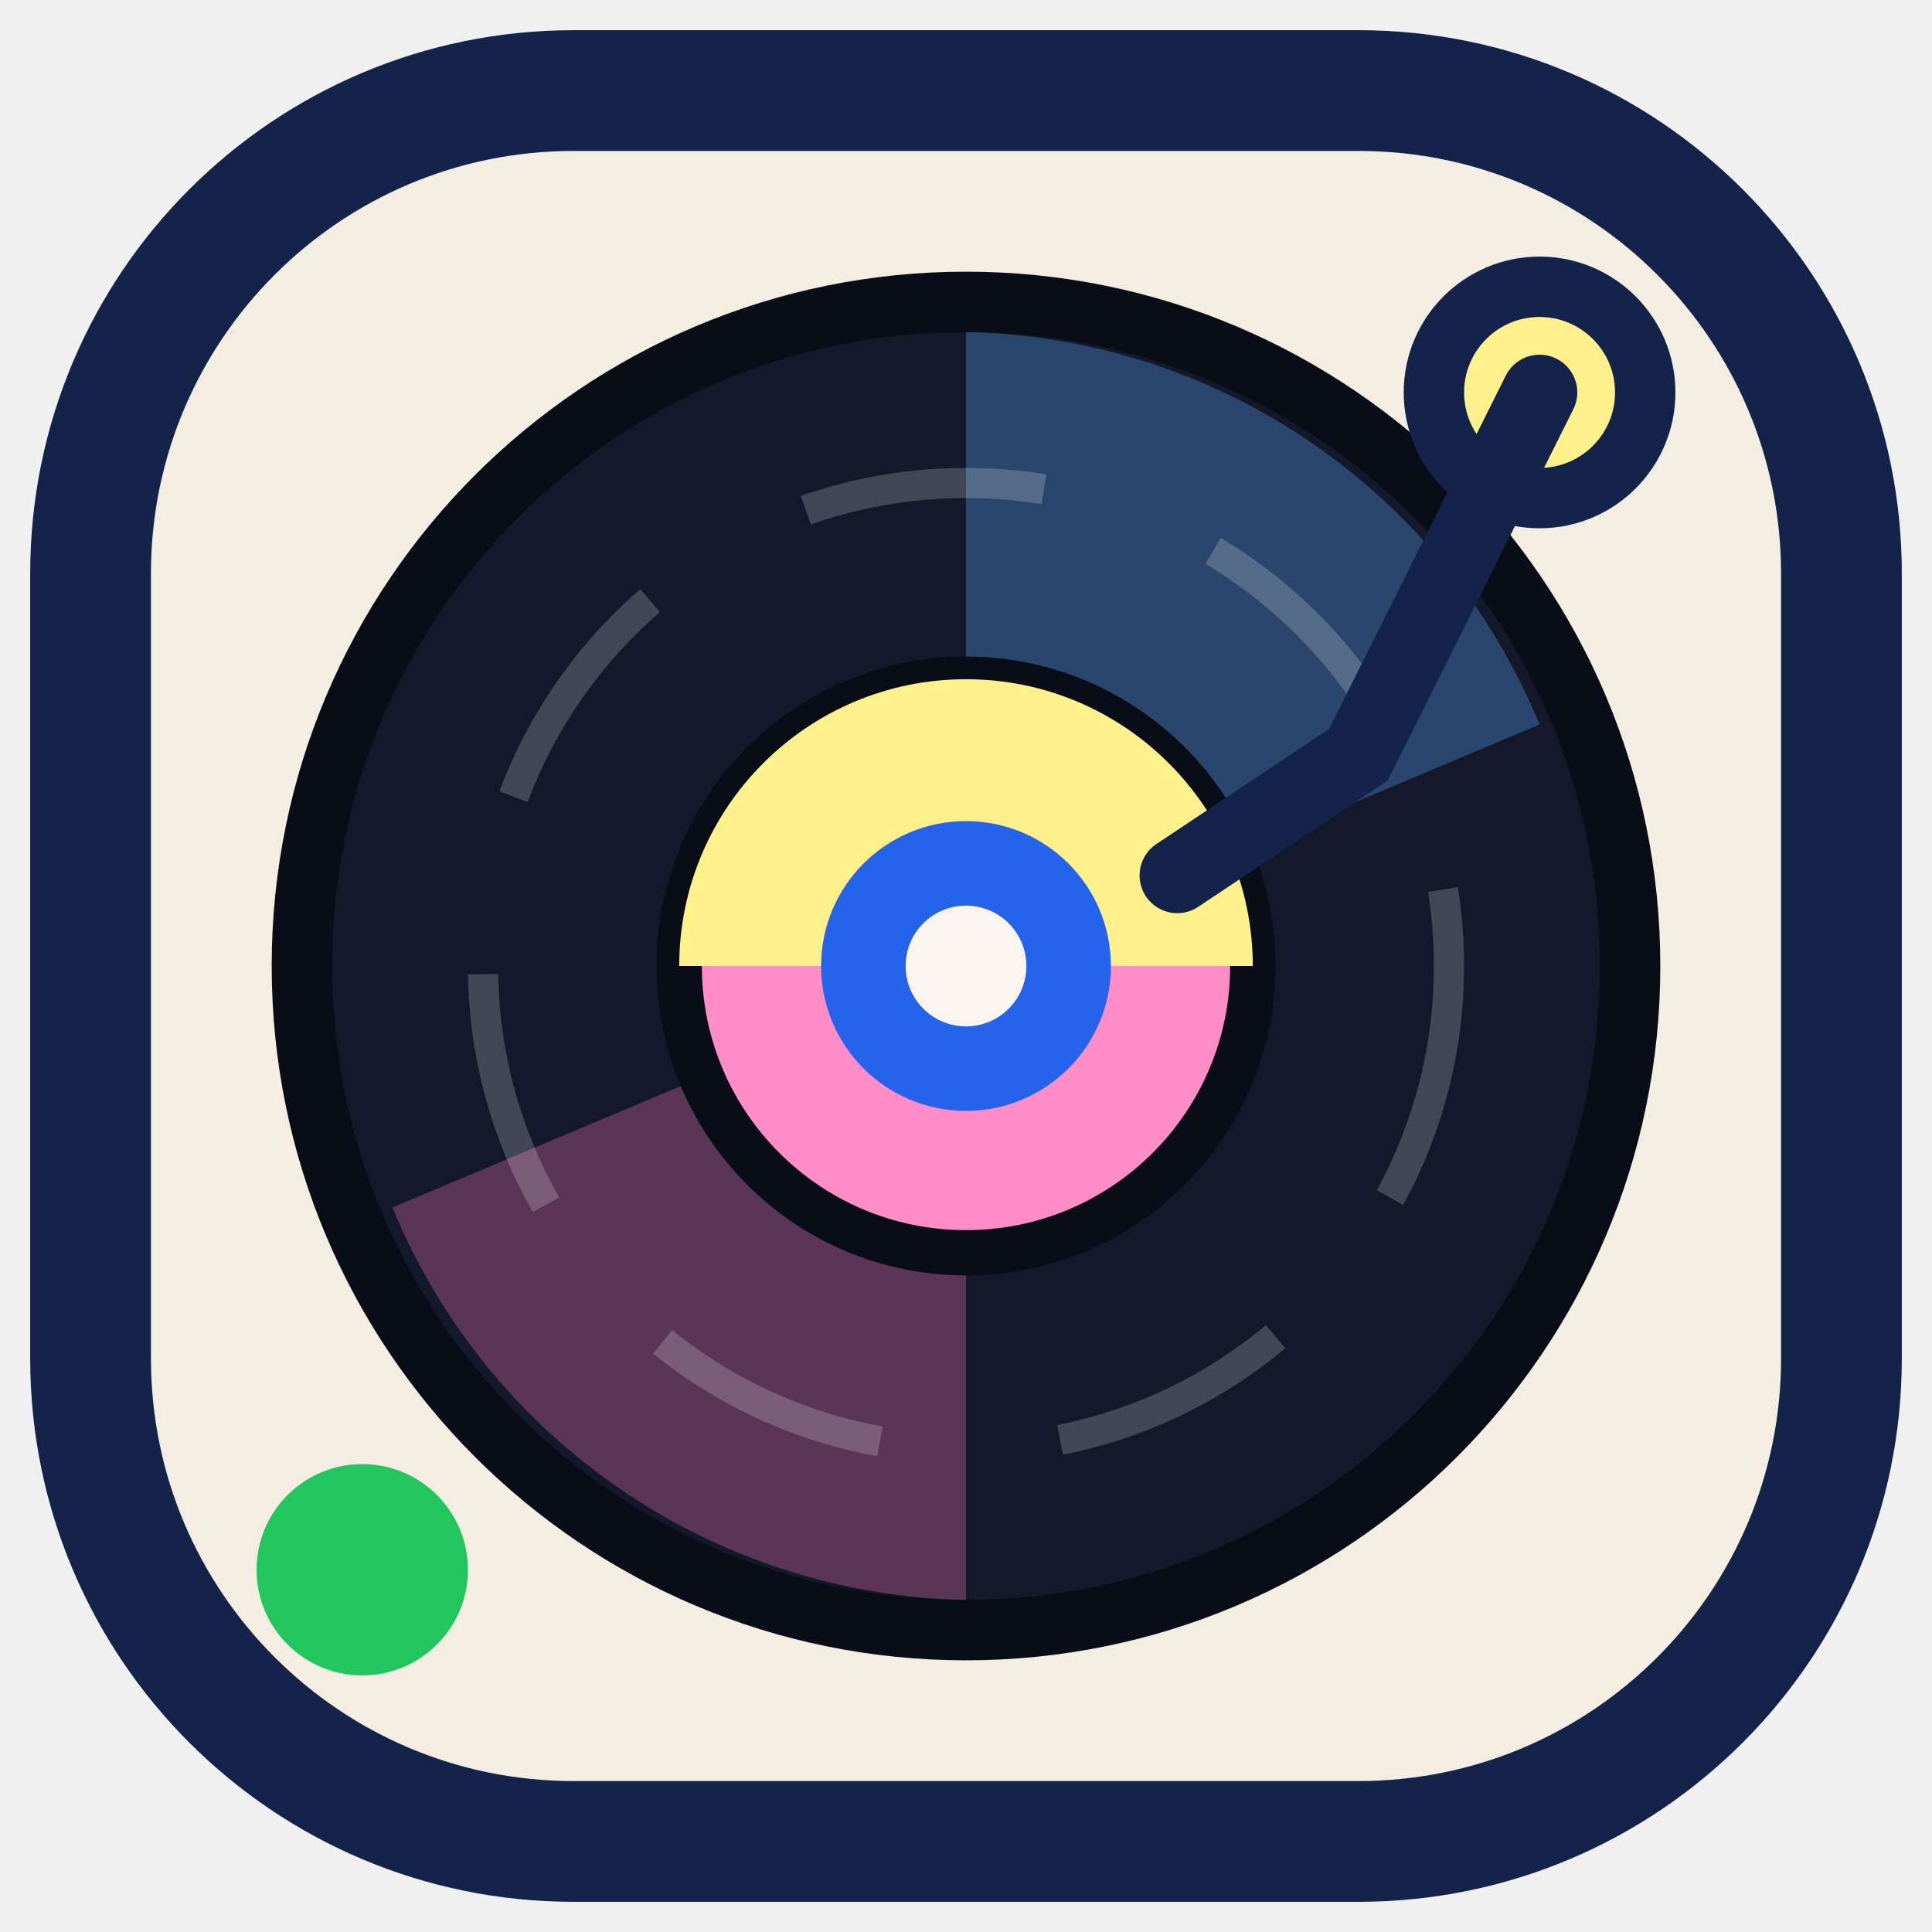
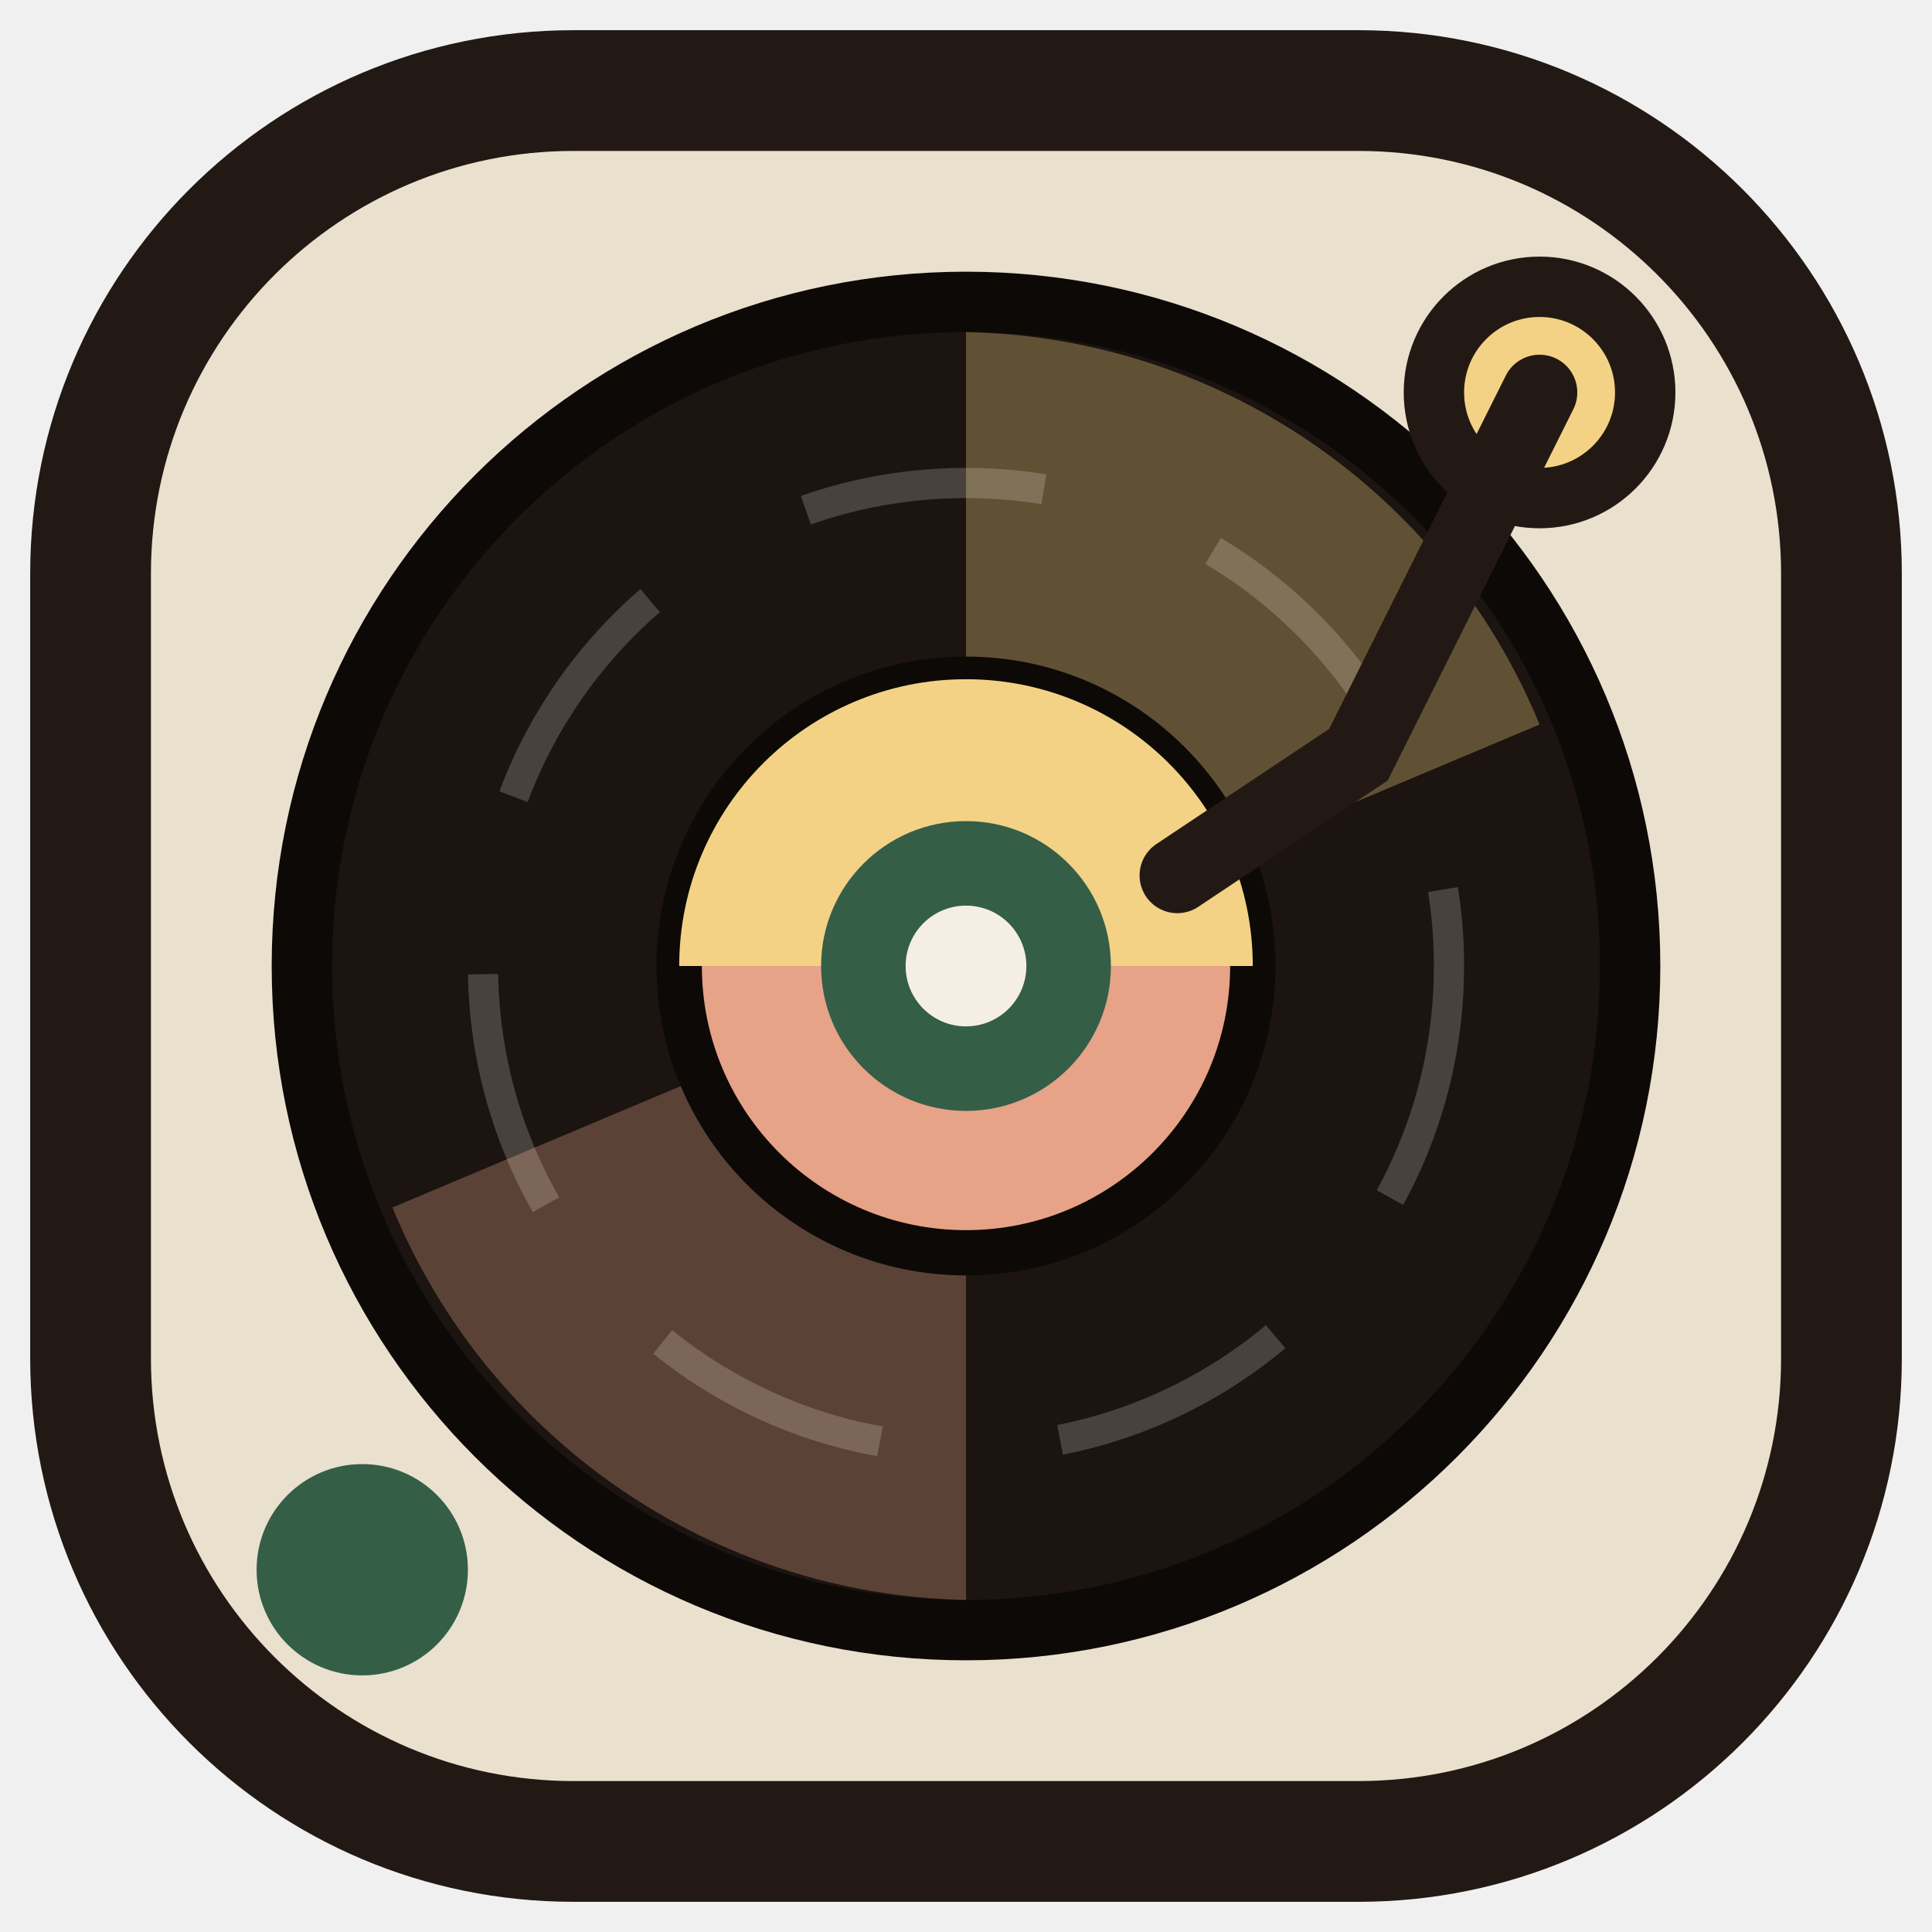
<svg xmlns="http://www.w3.org/2000/svg" viewBox="0 0 64 64">
-   <rect x="3" y="3" width="58" height="58" rx="16" fill="#f3ede2" stroke="#14234a" stroke-width="4" />
-   <circle cx="12" cy="52" r="3.5" fill="#22c55e" />
-   <circle cx="32" cy="32" r="22" fill="#13192b" stroke="#090d18" stroke-width="2" />
-   <path d="M32 11 A21 21 0 0 1 51 24 L32 32 Z" fill="#60a5fa" fill-opacity="0.32" />
-   <path d="M32 53 A21 21 0 0 1 13 40 L32 32 Z" fill="#f472b6" fill-opacity="0.32" />
-   <circle cx="32" cy="32" r="16" fill="none" stroke="#ffffff" stroke-opacity="0.2" stroke-width="1" stroke-dasharray="8 6" />
-   <circle cx="32" cy="32" r="9.5" fill="#ff8dc7" stroke="#090d18" stroke-width="1.5" />
-   <path d="M32 22.5 A9.5 9.5 0 0 1 41.5 32 L22.5 32 A9.5 9.5 0 0 1 32 22.5 Z" fill="#fef08a" />
-   <circle cx="32" cy="32" r="4.8" fill="#2563eb" />
-   <circle cx="32" cy="32" r="2" fill="#faf6ef" />
-   <circle cx="51" cy="13" r="3.5" fill="#fef08a" stroke="#14234a" stroke-width="2" />
-   <path d="M51 13 L45 25 L39 29" fill="none" stroke="#14234a" stroke-width="2.5" stroke-linecap="round" />
+   <rect x="3" y="3" width="58" height="58" rx="16" fill="#eae0ce" stroke="#231914" stroke-width="4" />
+   <circle cx="12" cy="52" r="3.5" fill="#355e47" />
+   <circle cx="32" cy="32" r="22" fill="#1b1410" stroke="#0d0907" stroke-width="2" />
+   <path d="M32 11 A21 21 0 0 1 51 24 L32 32 Z" fill="#f3d285" fill-opacity="0.32" />
+   <path d="M32 53 A21 21 0 0 1 13 40 L32 32 Z" fill="#e6a387" fill-opacity="0.32" />
+   <circle cx="32" cy="32" r="16" fill="none" stroke="#fff8eb" stroke-opacity="0.2" stroke-width="1" stroke-dasharray="8 6" />
+   <circle cx="32" cy="32" r="9.5" fill="#e6a387" stroke="#0d0907" stroke-width="1.5" />
+   <path d="M32 22.5 A9.5 9.5 0 0 1 41.5 32 L22.5 32 A9.5 9.5 0 0 1 32 22.5 Z" fill="#f3d285" />
+   <circle cx="32" cy="32" r="4.8" fill="#355e47" />
+   <circle cx="32" cy="32" r="2" fill="#f5efe3" />
+   <circle cx="51" cy="13" r="3.5" fill="#f3d285" stroke="#231914" stroke-width="2" />
+   <path d="M51 13 L45 25 L39 29" fill="none" stroke="#231914" stroke-width="2.5" stroke-linecap="round" />
</svg>
